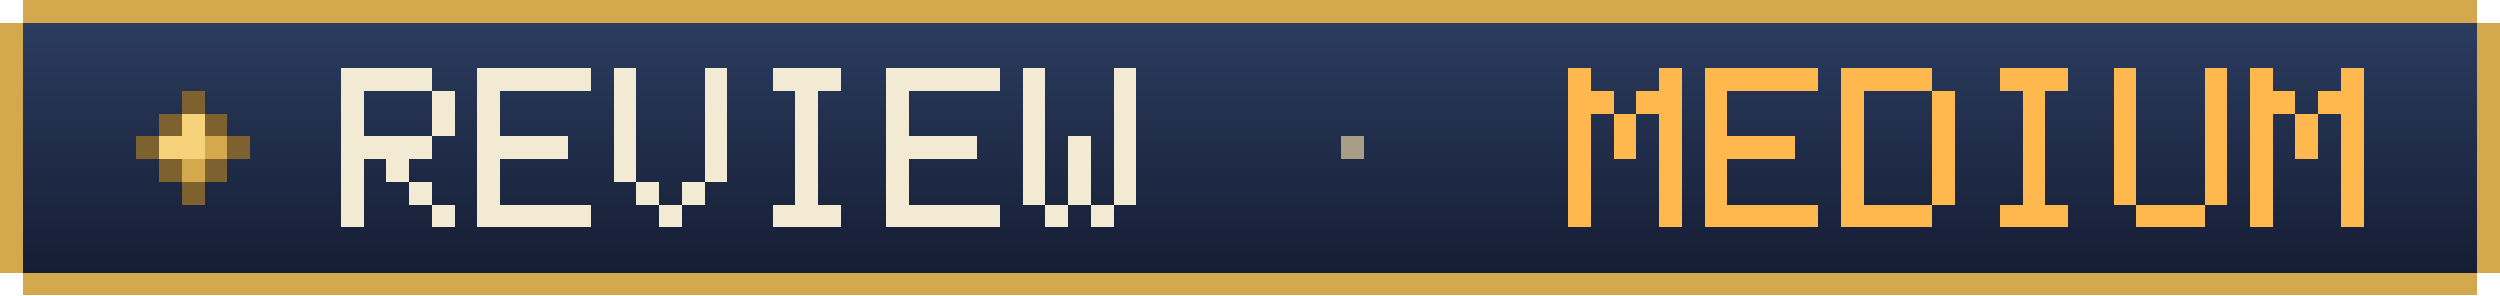
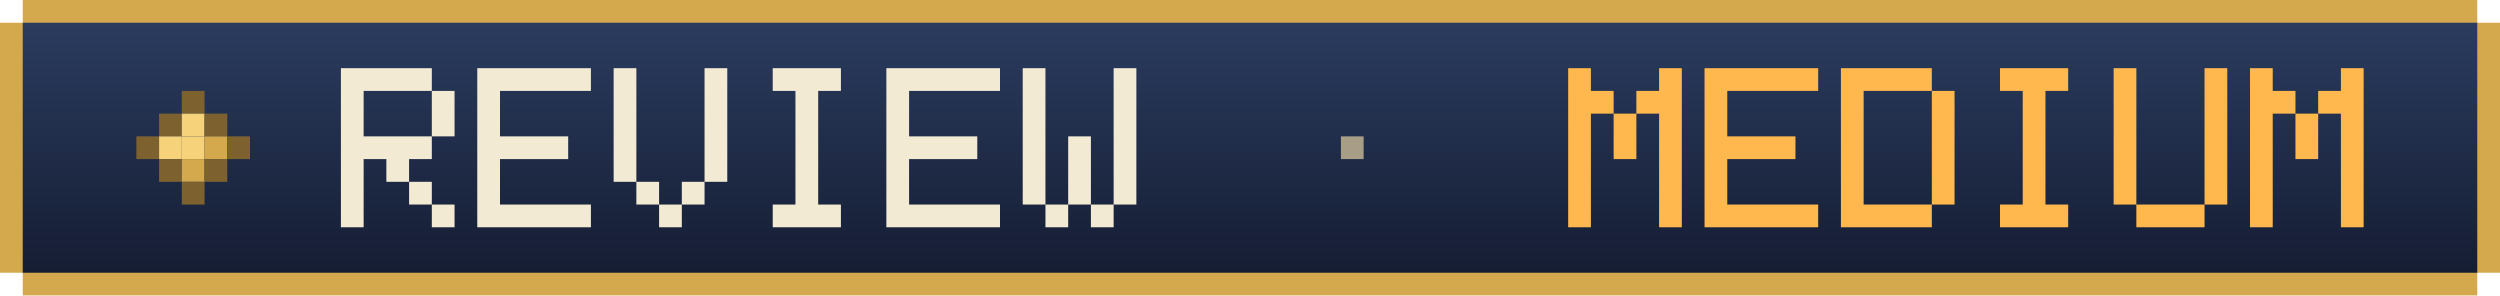
- <svg xmlns="http://www.w3.org/2000/svg" width="110" height="13" viewBox="0 0 110 13" shape-rendering="crispEdges">
+ <svg xmlns="http://www.w3.org/2000/svg" width="110" height="13" viewBox="0 0 110 13">
  <defs>
    <linearGradient id="t" x1="0" y1="0" x2="0" y2="1">
      <stop offset="0" stop-color="#2b3c5f" />
      <stop offset="1" stop-color="#151d33" />
    </linearGradient>
  </defs>
  <path d="M1 0H109V1H110V12H109V13H1V12H0V1H1Z" fill="#d4a94e" />
  <rect x="1" y="1" width="108" height="11" fill="url(#t)" />
  <rect x="8" y="4" width="1" height="1" fill="#7d6230" />
  <rect x="7" y="5" width="1" height="1" fill="#7d6230" />
  <rect x="8" y="5" width="1" height="1" fill="#f6d27a" />
  <rect x="9" y="5" width="1" height="1" fill="#7d6230" />
  <rect x="6" y="6" width="1" height="1" fill="#7d6230" />
  <rect x="7" y="6" width="1" height="1" fill="#f6d27a" />
  <rect x="8" y="6" width="1" height="1" fill="#f6d27a" />
  <rect x="9" y="6" width="1" height="1" fill="#d4a94e" />
  <rect x="10" y="6" width="1" height="1" fill="#7d6230" />
  <rect x="7" y="7" width="1" height="1" fill="#7d6230" />
  <rect x="8" y="7" width="1" height="1" fill="#d4a94e" />
  <rect x="9" y="7" width="1" height="1" fill="#7d6230" />
  <rect x="8" y="8" width="1" height="1" fill="#7d6230" />
-   <g fill="#f3ead3">
-     <rect x="15" y="3" width="1" height="1" />
-     <rect x="16" y="3" width="1" height="1" />
-     <rect x="17" y="3" width="1" height="1" />
-     <rect x="18" y="3" width="1" height="1" />
-     <rect x="15" y="4" width="1" height="1" />
-     <rect x="19" y="4" width="1" height="1" />
-     <rect x="15" y="5" width="1" height="1" />
-     <rect x="19" y="5" width="1" height="1" />
-     <rect x="15" y="6" width="1" height="1" />
-     <rect x="16" y="6" width="1" height="1" />
-     <rect x="17" y="6" width="1" height="1" />
-     <rect x="18" y="6" width="1" height="1" />
-     <rect x="15" y="7" width="1" height="1" />
-     <rect x="17" y="7" width="1" height="1" />
-     <rect x="15" y="8" width="1" height="1" />
-     <rect x="18" y="8" width="1" height="1" />
-     <rect x="15" y="9" width="1" height="1" />
-     <rect x="19" y="9" width="1" height="1" />
-     <rect x="21" y="3" width="1" height="1" />
-     <rect x="22" y="3" width="1" height="1" />
-     <rect x="23" y="3" width="1" height="1" />
-     <rect x="24" y="3" width="1" height="1" />
-     <rect x="25" y="3" width="1" height="1" />
-     <rect x="21" y="4" width="1" height="1" />
-     <rect x="21" y="5" width="1" height="1" />
-     <rect x="21" y="6" width="1" height="1" />
-     <rect x="22" y="6" width="1" height="1" />
-     <rect x="23" y="6" width="1" height="1" />
-     <rect x="24" y="6" width="1" height="1" />
-     <rect x="21" y="7" width="1" height="1" />
-     <rect x="21" y="8" width="1" height="1" />
-     <rect x="21" y="9" width="1" height="1" />
-     <rect x="22" y="9" width="1" height="1" />
-     <rect x="23" y="9" width="1" height="1" />
-     <rect x="24" y="9" width="1" height="1" />
-     <rect x="25" y="9" width="1" height="1" />
-     <rect x="27" y="3" width="1" height="1" />
-     <rect x="31" y="3" width="1" height="1" />
-     <rect x="27" y="4" width="1" height="1" />
-     <rect x="31" y="4" width="1" height="1" />
-     <rect x="27" y="5" width="1" height="1" />
-     <rect x="31" y="5" width="1" height="1" />
-     <rect x="27" y="6" width="1" height="1" />
-     <rect x="31" y="6" width="1" height="1" />
-     <rect x="27" y="7" width="1" height="1" />
-     <rect x="31" y="7" width="1" height="1" />
-     <rect x="28" y="8" width="1" height="1" />
-     <rect x="30" y="8" width="1" height="1" />
-     <rect x="29" y="9" width="1" height="1" />
-     <rect x="34" y="3" width="1" height="1" />
-     <rect x="35" y="3" width="1" height="1" />
-     <rect x="36" y="3" width="1" height="1" />
-     <rect x="35" y="4" width="1" height="1" />
-     <rect x="35" y="5" width="1" height="1" />
-     <rect x="35" y="6" width="1" height="1" />
-     <rect x="35" y="7" width="1" height="1" />
-     <rect x="35" y="8" width="1" height="1" />
-     <rect x="34" y="9" width="1" height="1" />
-     <rect x="35" y="9" width="1" height="1" />
-     <rect x="36" y="9" width="1" height="1" />
-     <rect x="39" y="3" width="1" height="1" />
-     <rect x="40" y="3" width="1" height="1" />
-     <rect x="41" y="3" width="1" height="1" />
-     <rect x="42" y="3" width="1" height="1" />
-     <rect x="43" y="3" width="1" height="1" />
-     <rect x="39" y="4" width="1" height="1" />
-     <rect x="39" y="5" width="1" height="1" />
-     <rect x="39" y="6" width="1" height="1" />
-     <rect x="40" y="6" width="1" height="1" />
-     <rect x="41" y="6" width="1" height="1" />
-     <rect x="42" y="6" width="1" height="1" />
-     <rect x="39" y="7" width="1" height="1" />
-     <rect x="39" y="8" width="1" height="1" />
-     <rect x="39" y="9" width="1" height="1" />
-     <rect x="40" y="9" width="1" height="1" />
-     <rect x="41" y="9" width="1" height="1" />
-     <rect x="42" y="9" width="1" height="1" />
-     <rect x="43" y="9" width="1" height="1" />
-     <rect x="45" y="3" width="1" height="1" />
-     <rect x="49" y="3" width="1" height="1" />
-     <rect x="45" y="4" width="1" height="1" />
-     <rect x="49" y="4" width="1" height="1" />
-     <rect x="45" y="5" width="1" height="1" />
-     <rect x="49" y="5" width="1" height="1" />
-     <rect x="45" y="6" width="1" height="1" />
-     <rect x="47" y="6" width="1" height="1" />
-     <rect x="49" y="6" width="1" height="1" />
-     <rect x="45" y="7" width="1" height="1" />
-     <rect x="47" y="7" width="1" height="1" />
-     <rect x="49" y="7" width="1" height="1" />
-     <rect x="45" y="8" width="1" height="1" />
-     <rect x="47" y="8" width="1" height="1" />
-     <rect x="49" y="8" width="1" height="1" />
-     <rect x="46" y="9" width="1" height="1" />
-     <rect x="48" y="9" width="1" height="1" />
-   </g>
-   <g fill="#a89e88">
-     <rect x="59" y="6" width="1" height="1" />
-   </g>
-   <g fill="#ffb84d">
-     <rect x="69" y="3" width="1" height="1" />
-     <rect x="73" y="3" width="1" height="1" />
-     <rect x="69" y="4" width="1" height="1" />
-     <rect x="70" y="4" width="1" height="1" />
-     <rect x="72" y="4" width="1" height="1" />
-     <rect x="73" y="4" width="1" height="1" />
-     <rect x="69" y="5" width="1" height="1" />
-     <rect x="71" y="5" width="1" height="1" />
-     <rect x="73" y="5" width="1" height="1" />
-     <rect x="69" y="6" width="1" height="1" />
-     <rect x="71" y="6" width="1" height="1" />
-     <rect x="73" y="6" width="1" height="1" />
-     <rect x="69" y="7" width="1" height="1" />
-     <rect x="73" y="7" width="1" height="1" />
-     <rect x="69" y="8" width="1" height="1" />
-     <rect x="73" y="8" width="1" height="1" />
-     <rect x="69" y="9" width="1" height="1" />
-     <rect x="73" y="9" width="1" height="1" />
-     <rect x="75" y="3" width="1" height="1" />
-     <rect x="76" y="3" width="1" height="1" />
-     <rect x="77" y="3" width="1" height="1" />
-     <rect x="78" y="3" width="1" height="1" />
-     <rect x="79" y="3" width="1" height="1" />
-     <rect x="75" y="4" width="1" height="1" />
-     <rect x="75" y="5" width="1" height="1" />
-     <rect x="75" y="6" width="1" height="1" />
-     <rect x="76" y="6" width="1" height="1" />
-     <rect x="77" y="6" width="1" height="1" />
-     <rect x="78" y="6" width="1" height="1" />
-     <rect x="75" y="7" width="1" height="1" />
-     <rect x="75" y="8" width="1" height="1" />
-     <rect x="75" y="9" width="1" height="1" />
-     <rect x="76" y="9" width="1" height="1" />
-     <rect x="77" y="9" width="1" height="1" />
-     <rect x="78" y="9" width="1" height="1" />
-     <rect x="79" y="9" width="1" height="1" />
-     <rect x="81" y="3" width="1" height="1" />
-     <rect x="82" y="3" width="1" height="1" />
-     <rect x="83" y="3" width="1" height="1" />
-     <rect x="84" y="3" width="1" height="1" />
-     <rect x="81" y="4" width="1" height="1" />
-     <rect x="85" y="4" width="1" height="1" />
-     <rect x="81" y="5" width="1" height="1" />
-     <rect x="85" y="5" width="1" height="1" />
-     <rect x="81" y="6" width="1" height="1" />
-     <rect x="85" y="6" width="1" height="1" />
-     <rect x="81" y="7" width="1" height="1" />
-     <rect x="85" y="7" width="1" height="1" />
-     <rect x="81" y="8" width="1" height="1" />
-     <rect x="85" y="8" width="1" height="1" />
-     <rect x="81" y="9" width="1" height="1" />
-     <rect x="82" y="9" width="1" height="1" />
-     <rect x="83" y="9" width="1" height="1" />
-     <rect x="84" y="9" width="1" height="1" />
-     <rect x="88" y="3" width="1" height="1" />
-     <rect x="89" y="3" width="1" height="1" />
-     <rect x="90" y="3" width="1" height="1" />
-     <rect x="89" y="4" width="1" height="1" />
-     <rect x="89" y="5" width="1" height="1" />
-     <rect x="89" y="6" width="1" height="1" />
-     <rect x="89" y="7" width="1" height="1" />
-     <rect x="89" y="8" width="1" height="1" />
-     <rect x="88" y="9" width="1" height="1" />
-     <rect x="89" y="9" width="1" height="1" />
-     <rect x="90" y="9" width="1" height="1" />
-     <rect x="93" y="3" width="1" height="1" />
-     <rect x="97" y="3" width="1" height="1" />
-     <rect x="93" y="4" width="1" height="1" />
-     <rect x="97" y="4" width="1" height="1" />
-     <rect x="93" y="5" width="1" height="1" />
-     <rect x="97" y="5" width="1" height="1" />
-     <rect x="93" y="6" width="1" height="1" />
-     <rect x="97" y="6" width="1" height="1" />
-     <rect x="93" y="7" width="1" height="1" />
-     <rect x="97" y="7" width="1" height="1" />
-     <rect x="93" y="8" width="1" height="1" />
-     <rect x="97" y="8" width="1" height="1" />
-     <rect x="94" y="9" width="1" height="1" />
-     <rect x="95" y="9" width="1" height="1" />
-     <rect x="96" y="9" width="1" height="1" />
-     <rect x="99" y="3" width="1" height="1" />
-     <rect x="103" y="3" width="1" height="1" />
-     <rect x="99" y="4" width="1" height="1" />
-     <rect x="100" y="4" width="1" height="1" />
-     <rect x="102" y="4" width="1" height="1" />
-     <rect x="103" y="4" width="1" height="1" />
-     <rect x="99" y="5" width="1" height="1" />
-     <rect x="101" y="5" width="1" height="1" />
-     <rect x="103" y="5" width="1" height="1" />
-     <rect x="99" y="6" width="1" height="1" />
-     <rect x="101" y="6" width="1" height="1" />
-     <rect x="103" y="6" width="1" height="1" />
-     <rect x="99" y="7" width="1" height="1" />
-     <rect x="103" y="7" width="1" height="1" />
-     <rect x="99" y="8" width="1" height="1" />
-     <rect x="103" y="8" width="1" height="1" />
-     <rect x="99" y="9" width="1" height="1" />
-     <rect x="103" y="9" width="1" height="1" />
-   </g>
+   <path fill="#f3ead3" d="M15 3h1v1h-1zM16 3h1v1h-1zM17 3h1v1h-1zM18 3h1v1h-1zM15 4h1v1h-1zM19 4h1v1h-1zM15 5h1v1h-1zM19 5h1v1h-1zM15 6h1v1h-1zM16 6h1v1h-1zM17 6h1v1h-1zM18 6h1v1h-1zM15 7h1v1h-1zM17 7h1v1h-1zM15 8h1v1h-1zM18 8h1v1h-1zM15 9h1v1h-1zM19 9h1v1h-1zM21 3h1v1h-1zM22 3h1v1h-1zM23 3h1v1h-1zM24 3h1v1h-1zM25 3h1v1h-1zM21 4h1v1h-1zM21 5h1v1h-1zM21 6h1v1h-1zM22 6h1v1h-1zM23 6h1v1h-1zM24 6h1v1h-1zM21 7h1v1h-1zM21 8h1v1h-1zM21 9h1v1h-1zM22 9h1v1h-1zM23 9h1v1h-1zM24 9h1v1h-1zM25 9h1v1h-1zM27 3h1v1h-1zM31 3h1v1h-1zM27 4h1v1h-1zM31 4h1v1h-1zM27 5h1v1h-1zM31 5h1v1h-1zM27 6h1v1h-1zM31 6h1v1h-1zM27 7h1v1h-1zM31 7h1v1h-1zM28 8h1v1h-1zM30 8h1v1h-1zM29 9h1v1h-1zM34 3h1v1h-1zM35 3h1v1h-1zM36 3h1v1h-1zM35 4h1v1h-1zM35 5h1v1h-1zM35 6h1v1h-1zM35 7h1v1h-1zM35 8h1v1h-1zM34 9h1v1h-1zM35 9h1v1h-1zM36 9h1v1h-1zM39 3h1v1h-1zM40 3h1v1h-1zM41 3h1v1h-1zM42 3h1v1h-1zM43 3h1v1h-1zM39 4h1v1h-1zM39 5h1v1h-1zM39 6h1v1h-1zM40 6h1v1h-1zM41 6h1v1h-1zM42 6h1v1h-1zM39 7h1v1h-1zM39 8h1v1h-1zM39 9h1v1h-1zM40 9h1v1h-1zM41 9h1v1h-1zM42 9h1v1h-1zM43 9h1v1h-1zM45 3h1v1h-1zM49 3h1v1h-1zM45 4h1v1h-1zM49 4h1v1h-1zM45 5h1v1h-1zM49 5h1v1h-1zM45 6h1v1h-1zM47 6h1v1h-1zM49 6h1v1h-1zM45 7h1v1h-1zM47 7h1v1h-1zM49 7h1v1h-1zM45 8h1v1h-1zM47 8h1v1h-1zM49 8h1v1h-1zM46 9h1v1h-1zM48 9h1v1h-1z" />
+   <path fill="#a89e88" d="M59 6h1v1h-1z" />
+   <path fill="#ffb84d" d="M69 3h1v1h-1zM73 3h1v1h-1zM69 4h1v1h-1zM70 4h1v1h-1zM72 4h1v1h-1zM73 4h1v1h-1zM69 5h1v1h-1zM71 5h1v1h-1zM73 5h1v1h-1zM69 6h1v1h-1zM71 6h1v1h-1zM73 6h1v1h-1zM69 7h1v1h-1zM73 7h1v1h-1zM69 8h1v1h-1zM73 8h1v1h-1zM69 9h1v1h-1zM73 9h1v1h-1zM75 3h1v1h-1zM76 3h1v1h-1zM77 3h1v1h-1zM78 3h1v1h-1zM79 3h1v1h-1zM75 4h1v1h-1zM75 5h1v1h-1zM75 6h1v1h-1zM76 6h1v1h-1zM77 6h1v1h-1zM78 6h1v1h-1zM75 7h1v1h-1zM75 8h1v1h-1zM75 9h1v1h-1zM76 9h1v1h-1zM77 9h1v1h-1zM78 9h1v1h-1zM79 9h1v1h-1zM81 3h1v1h-1zM82 3h1v1h-1zM83 3h1v1h-1zM84 3h1v1h-1zM81 4h1v1h-1zM85 4h1v1h-1zM81 5h1v1h-1zM85 5h1v1h-1zM81 6h1v1h-1zM85 6h1v1h-1zM81 7h1v1h-1zM85 7h1v1h-1zM81 8h1v1h-1zM85 8h1v1h-1zM81 9h1v1h-1zM82 9h1v1h-1zM83 9h1v1h-1zM84 9h1v1h-1zM88 3h1v1h-1zM89 3h1v1h-1zM90 3h1v1h-1zM89 4h1v1h-1zM89 5h1v1h-1zM89 6h1v1h-1zM89 7h1v1h-1zM89 8h1v1h-1zM88 9h1v1h-1zM89 9h1v1h-1zM90 9h1v1h-1zM93 3h1v1h-1zM97 3h1v1h-1zM93 4h1v1h-1zM97 4h1v1h-1zM93 5h1v1h-1zM97 5h1v1h-1zM93 6h1v1h-1zM97 6h1v1h-1zM93 7h1v1h-1zM97 7h1v1h-1zM93 8h1v1h-1zM97 8h1v1h-1zM94 9h1v1h-1zM95 9h1v1h-1zM96 9h1v1h-1zM99 3h1v1h-1zM103 3h1v1h-1zM99 4h1v1h-1zM100 4h1v1h-1zM102 4h1v1h-1zM103 4h1v1h-1zM99 5h1v1h-1zM101 5h1v1h-1zM103 5h1v1h-1zM99 6h1v1h-1zM101 6h1v1h-1zM103 6h1v1h-1zM99 7h1v1h-1zM103 7h1v1h-1zM99 8h1v1h-1zM103 8h1v1h-1zM99 9h1v1h-1zM103 9h1v1h-1z" />
</svg>
